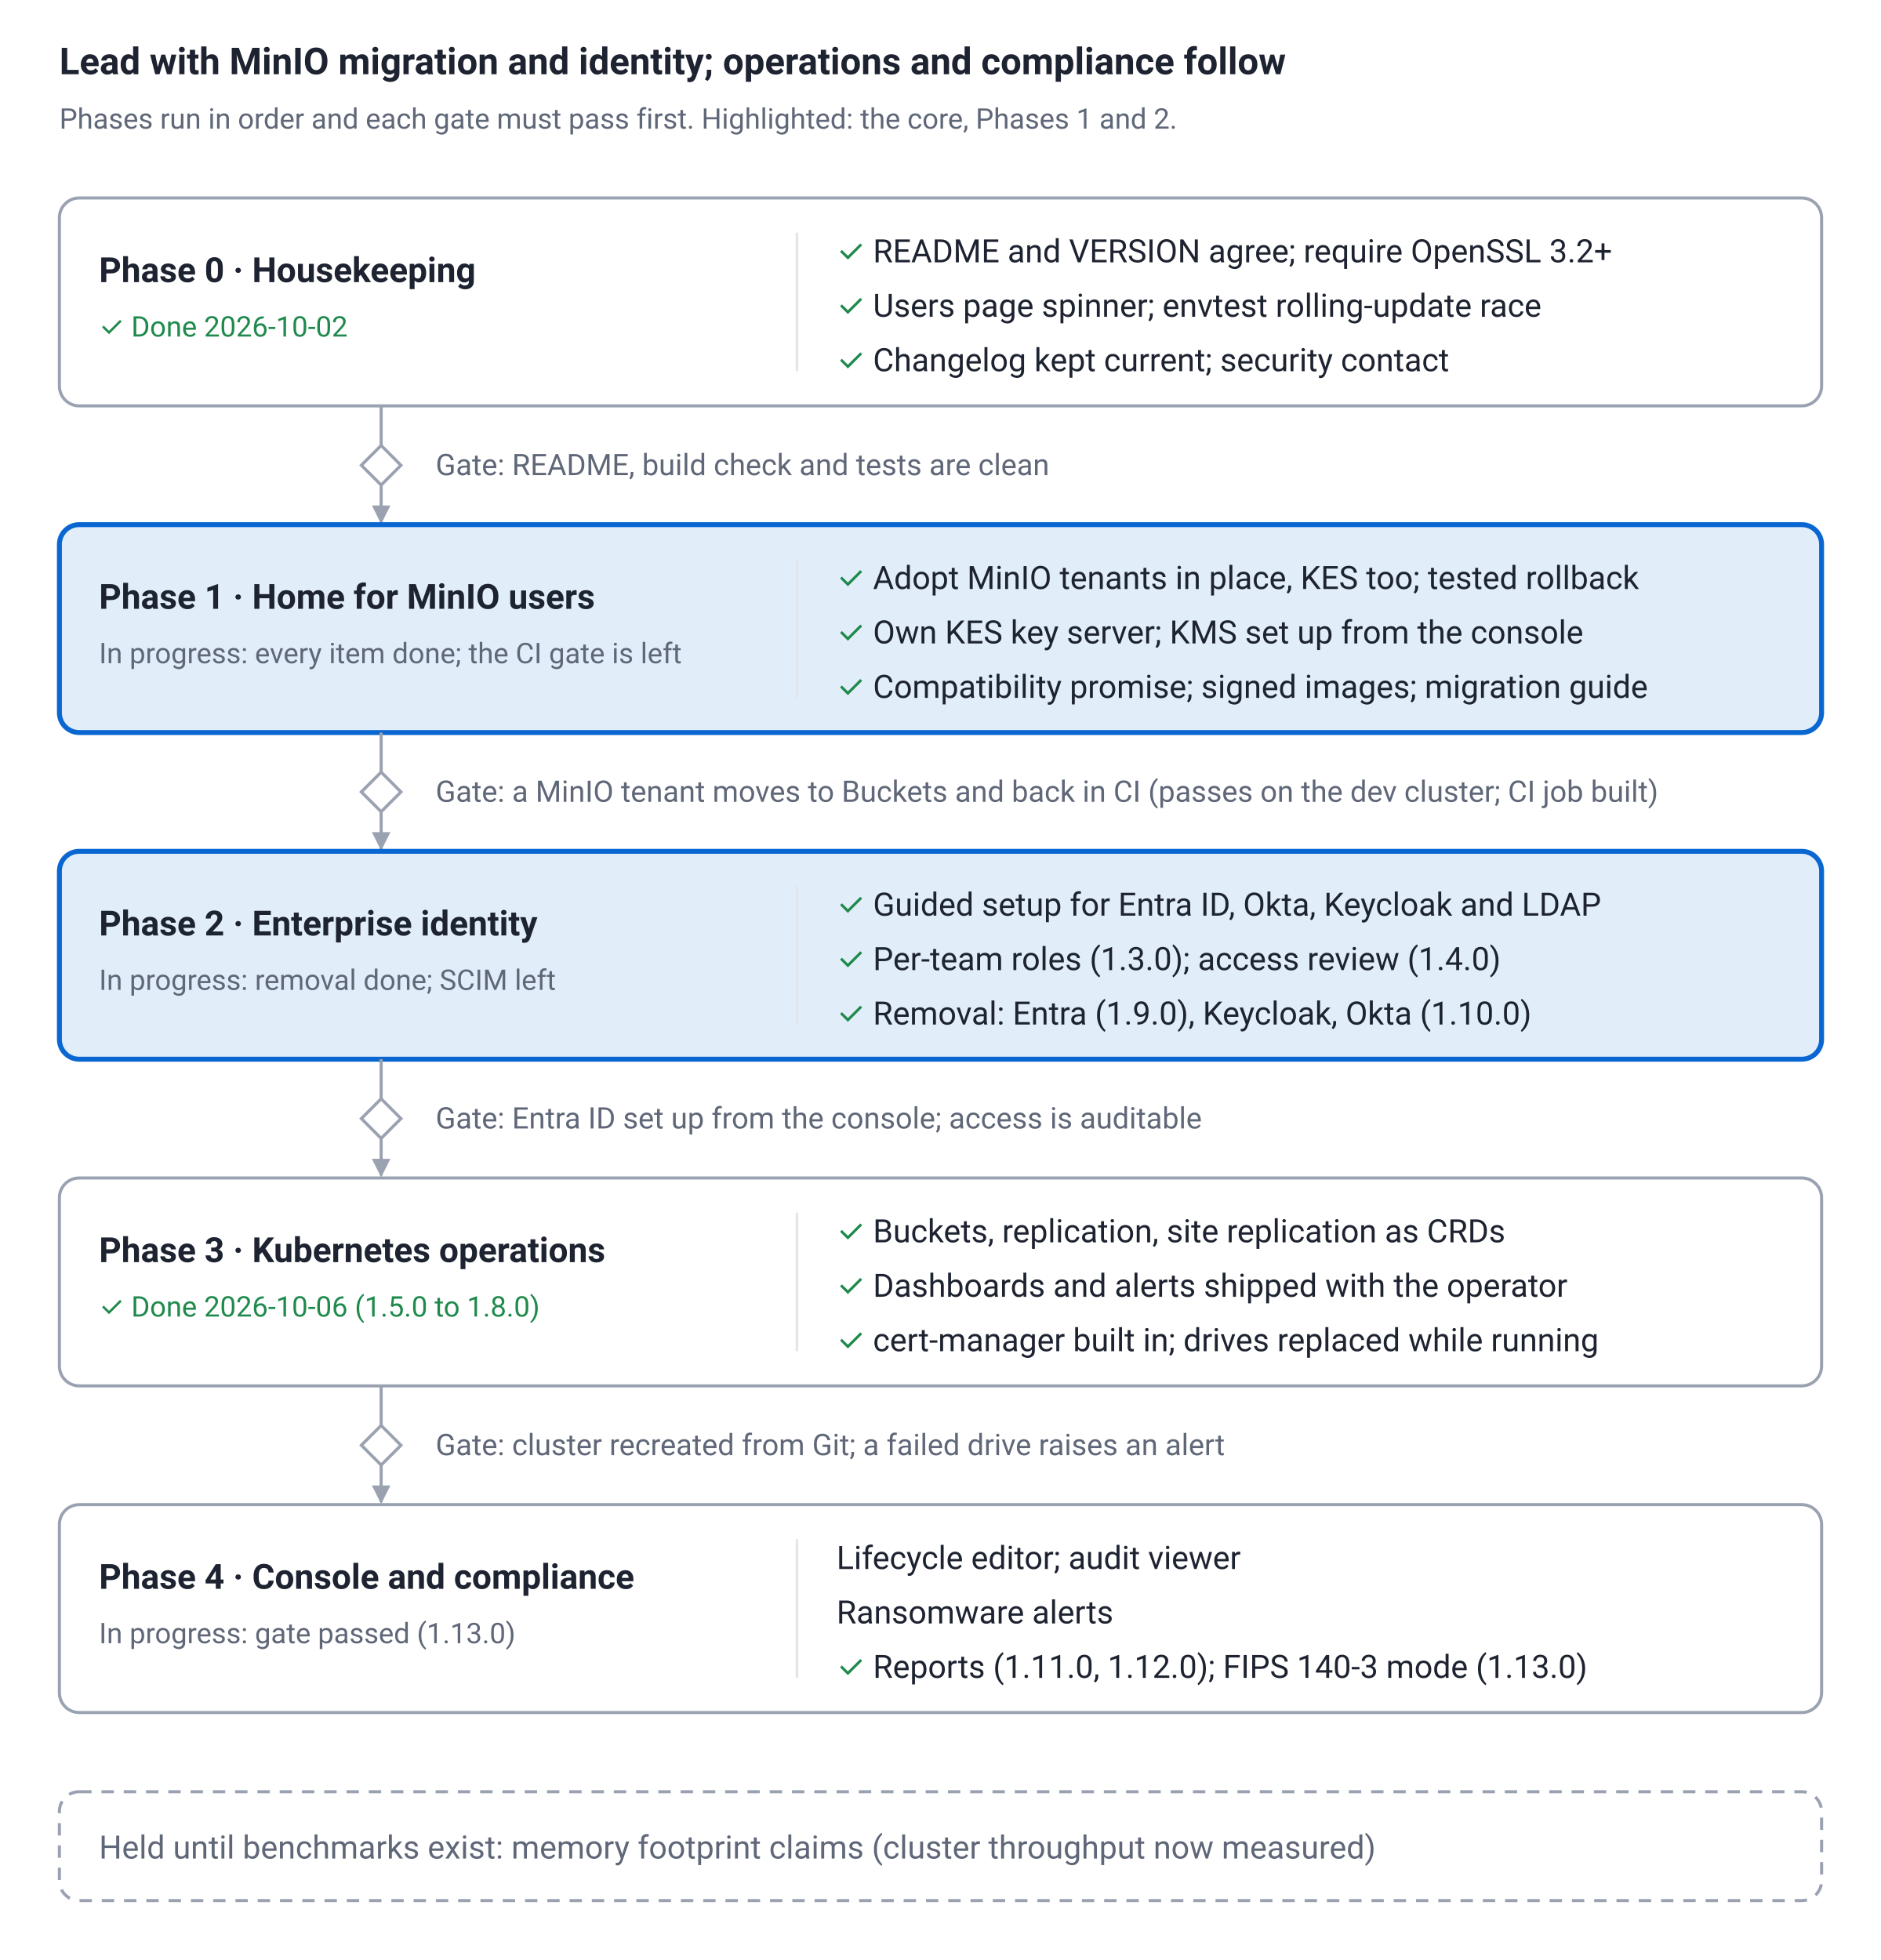
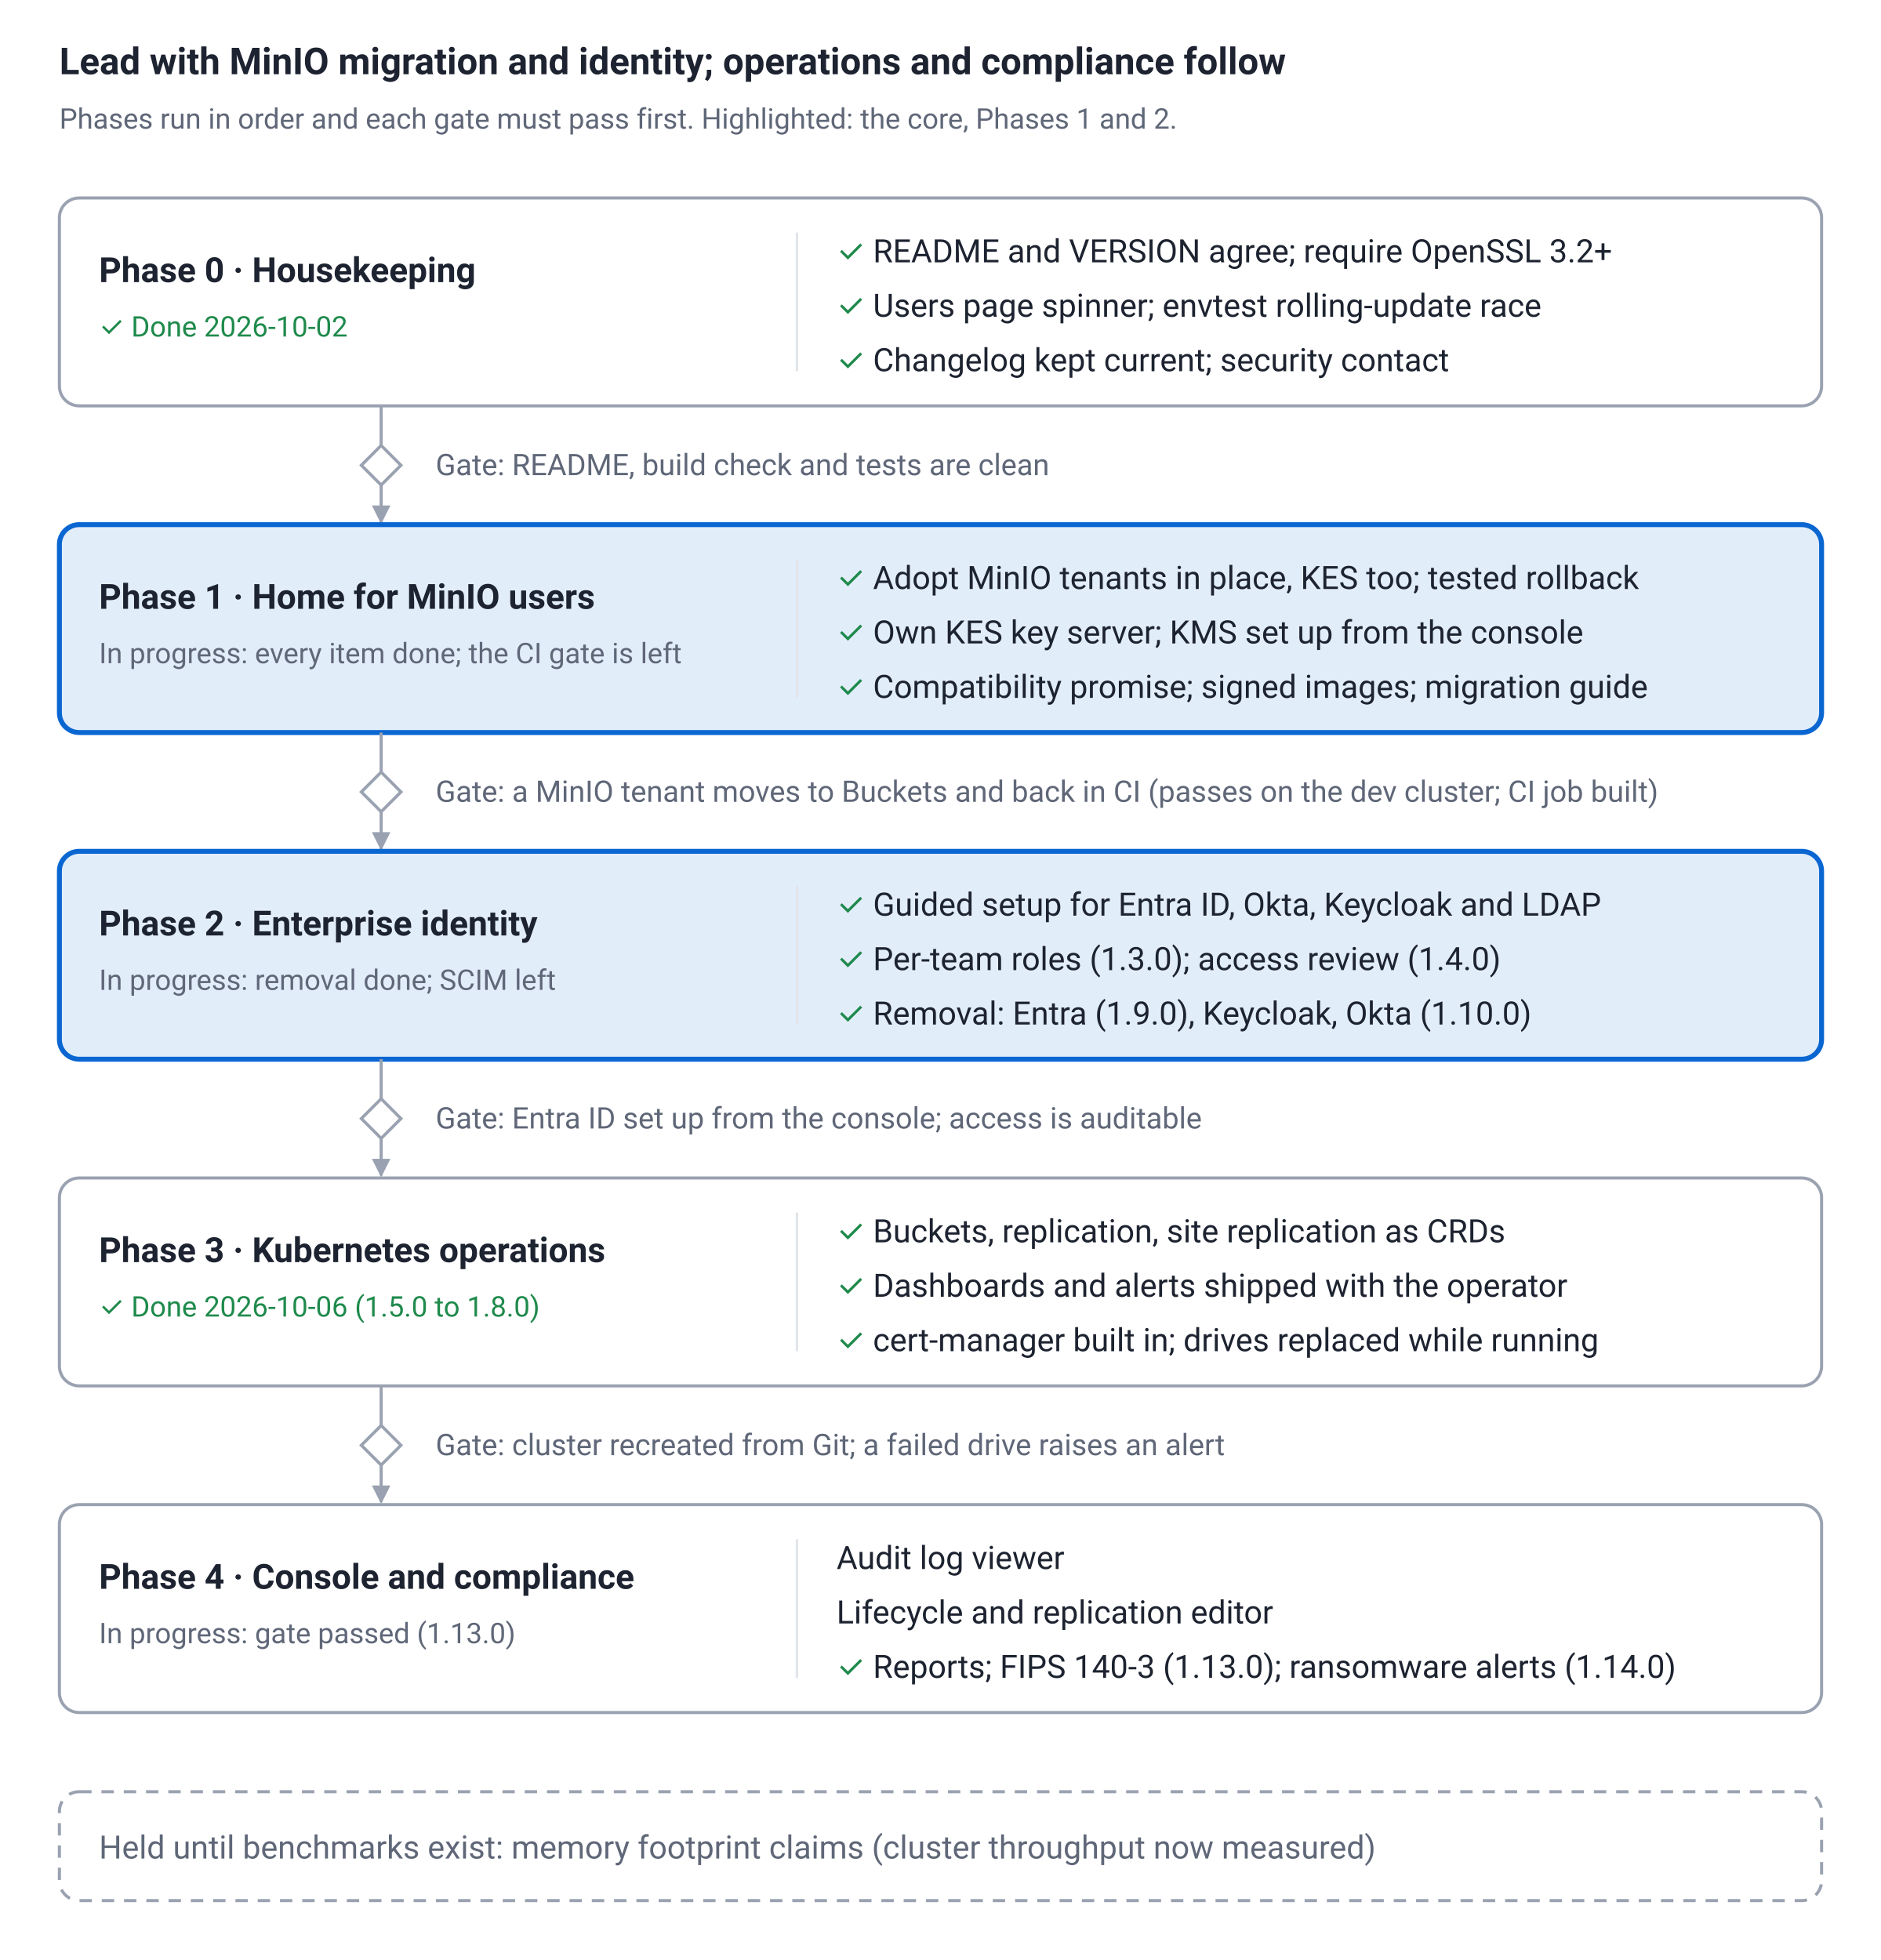
<svg xmlns="http://www.w3.org/2000/svg" viewBox="0 0 760 792" width="760" height="792" role="img" aria-label="Buckets roadmap: five phases and their gates" font-family="-apple-system, BlinkMacSystemFont, Segoe UI, Roboto, sans-serif" font-size="13">
  <rect width="760" height="792" fill="#ffffff" />
  <defs>
    <marker id="arrow" viewBox="0 0 10 10" refX="9" refY="5" markerWidth="6" markerHeight="6" orient="auto-start-reverse">
      <path d="M0 0L10 5L0 10z" fill="#9aa2b1" />
    </marker>
  </defs>
  <text x="24" y="30" font-size="15" font-weight="600" fill="#1d2330">Lead with MinIO migration and identity; operations and compliance follow</text>
  <text x="24" y="52" font-size="11.5" fill="#5f6778">Phases run in order and each gate must pass first. Highlighted: the core, Phases 1 and 2.</text>
  <rect x="24" y="80" width="712" height="84" rx="8" fill="none" stroke="#9aa2b1" stroke-width="1.25" />
  <line x1="322" y1="94" x2="322" y2="150" stroke="#e2e5ea" />
  <text x="40" y="114" font-size="14" font-weight="600" fill="#1d2330">Phase 0 · Housekeeping</text>
  <text x="40" y="136" font-size="11.5" fill="#1f8a4c">✓ Done 2026-10-02</text>
  <text x="338" y="106" fill="#1d2330">
    <tspan fill="#1f8a4c">✓</tspan> README and VERSION agree; require OpenSSL 3.2+</text>
  <text x="338" y="128" fill="#1d2330">
    <tspan fill="#1f8a4c">✓</tspan> Users page spinner; envtest rolling-update race</text>
  <text x="338" y="150" fill="#1d2330">
    <tspan fill="#1f8a4c">✓</tspan> Changelog kept current; security contact</text>
  <line x1="154" y1="164" x2="154" y2="180" stroke="#9aa2b1" stroke-width="1.25" />
  <polygon points="146,188 154,180 162,188 154,196" fill="none" stroke="#9aa2b1" stroke-width="1.25" />
  <line x1="154" y1="196" x2="154" y2="211" stroke="#9aa2b1" stroke-width="1.25" marker-end="url(#arrow)" />
  <text x="176" y="192" font-size="12" fill="#5f6778">Gate: README, build check and tests are clean</text>
  <rect x="24" y="212" width="712" height="84" rx="8" fill="#0a66d1" fill-opacity="0.12" stroke="#0a66d1" stroke-width="2" />
  <line x1="322" y1="226" x2="322" y2="282" stroke="#e2e5ea" />
  <text x="40" y="246" font-size="14" font-weight="600" fill="#1d2330">Phase 1 · Home for MinIO users</text>
  <text x="40" y="268" font-size="11.5" fill="#5f6778">In progress: every item done; the CI gate is left</text>
  <text x="338" y="238" fill="#1d2330">
    <tspan fill="#1f8a4c">✓</tspan> Adopt MinIO tenants in place, KES too; tested rollback</text>
  <text x="338" y="260" fill="#1d2330">
    <tspan fill="#1f8a4c">✓</tspan> Own KES key server; KMS set up from the console</text>
  <text x="338" y="282" fill="#1d2330">
    <tspan fill="#1f8a4c">✓</tspan> Compatibility promise; signed images; migration guide</text>
  <line x1="154" y1="296" x2="154" y2="312" stroke="#9aa2b1" stroke-width="1.25" />
  <polygon points="146,320 154,312 162,320 154,328" fill="none" stroke="#9aa2b1" stroke-width="1.25" />
  <line x1="154" y1="328" x2="154" y2="343" stroke="#9aa2b1" stroke-width="1.25" marker-end="url(#arrow)" />
  <text x="176" y="324" font-size="12" fill="#5f6778">Gate: a MinIO tenant moves to Buckets and back in CI (passes on the dev cluster; CI job built)</text>
  <rect x="24" y="344" width="712" height="84" rx="8" fill="#0a66d1" fill-opacity="0.12" stroke="#0a66d1" stroke-width="2" />
  <line x1="322" y1="358" x2="322" y2="414" stroke="#e2e5ea" />
  <text x="40" y="378" font-size="14" font-weight="600" fill="#1d2330">Phase 2 · Enterprise identity</text>
  <text x="40" y="400" font-size="11.5" fill="#5f6778">In progress: removal done; SCIM left</text>
  <text x="338" y="370" fill="#1d2330">
    <tspan fill="#1f8a4c">✓</tspan> Guided setup for Entra ID, Okta, Keycloak and LDAP</text>
  <text x="338" y="392" fill="#1d2330">
    <tspan fill="#1f8a4c">✓</tspan> Per-team roles (1.3.0); access review (1.4.0)</text>
  <text x="338" y="414" fill="#1d2330">
    <tspan fill="#1f8a4c">✓</tspan> Removal: Entra (1.9.0), Keycloak, Okta (1.10.0)</text>
  <line x1="154" y1="428" x2="154" y2="444" stroke="#9aa2b1" stroke-width="1.25" />
  <polygon points="146,452 154,444 162,452 154,460" fill="none" stroke="#9aa2b1" stroke-width="1.25" />
  <line x1="154" y1="460" x2="154" y2="475" stroke="#9aa2b1" stroke-width="1.25" marker-end="url(#arrow)" />
  <text x="176" y="456" font-size="12" fill="#5f6778">Gate: Entra ID set up from the console; access is auditable</text>
  <rect x="24" y="476" width="712" height="84" rx="8" fill="none" stroke="#9aa2b1" stroke-width="1.25" />
  <line x1="322" y1="490" x2="322" y2="546" stroke="#e2e5ea" />
  <text x="40" y="510" font-size="14" font-weight="600" fill="#1d2330">Phase 3 · Kubernetes operations</text>
  <text x="40" y="532" font-size="11.5" fill="#1f8a4c">✓ Done 2026-10-06 (1.5.0 to 1.8.0)</text>
  <text x="338" y="502" fill="#1d2330">
    <tspan fill="#1f8a4c">✓</tspan> Buckets, replication, site replication as CRDs</text>
  <text x="338" y="524" fill="#1d2330">
    <tspan fill="#1f8a4c">✓</tspan> Dashboards and alerts shipped with the operator</text>
  <text x="338" y="546" fill="#1d2330">
    <tspan fill="#1f8a4c">✓</tspan> cert-manager built in; drives replaced while running</text>
  <line x1="154" y1="560" x2="154" y2="576" stroke="#9aa2b1" stroke-width="1.25" />
  <polygon points="146,584 154,576 162,584 154,592" fill="none" stroke="#9aa2b1" stroke-width="1.25" />
  <line x1="154" y1="592" x2="154" y2="607" stroke="#9aa2b1" stroke-width="1.25" marker-end="url(#arrow)" />
  <text x="176" y="588" font-size="12" fill="#5f6778">Gate: cluster recreated from Git; a failed drive raises an alert</text>
  <rect x="24" y="608" width="712" height="84" rx="8" fill="none" stroke="#9aa2b1" stroke-width="1.25" />
  <line x1="322" y1="622" x2="322" y2="678" stroke="#e2e5ea" />
  <text x="40" y="642" font-size="14" font-weight="600" fill="#1d2330">Phase 4 · Console and compliance</text>
  <text x="40" y="664" font-size="11.5" fill="#5f6778">In progress: gate passed (1.13.0)</text>
-   <text x="338" y="634" fill="#1d2330">Lifecycle editor; audit viewer</text>
-   <text x="338" y="656" fill="#1d2330">Ransomware alerts</text>
+   <text x="338" y="634" fill="#1d2330">Audit log viewer</text>
+   <text x="338" y="656" fill="#1d2330">Lifecycle and replication editor</text>
  <text x="338" y="678" fill="#1d2330">
-     <tspan fill="#1f8a4c">✓</tspan> Reports (1.11.0, 1.12.0); FIPS 140-3 mode (1.13.0)</text>
+     <tspan fill="#1f8a4c">✓</tspan> Reports; FIPS 140-3 (1.13.0); ransomware alerts (1.14.0)</text>
  <rect x="24" y="724" width="712" height="44" rx="8" fill="none" stroke="#9aa2b1" stroke-width="1.25" stroke-dasharray="5 4" />
  <text x="40" y="751" fill="#5f6778">Held until benchmarks exist: memory footprint claims (cluster throughput now measured)</text>
</svg>
